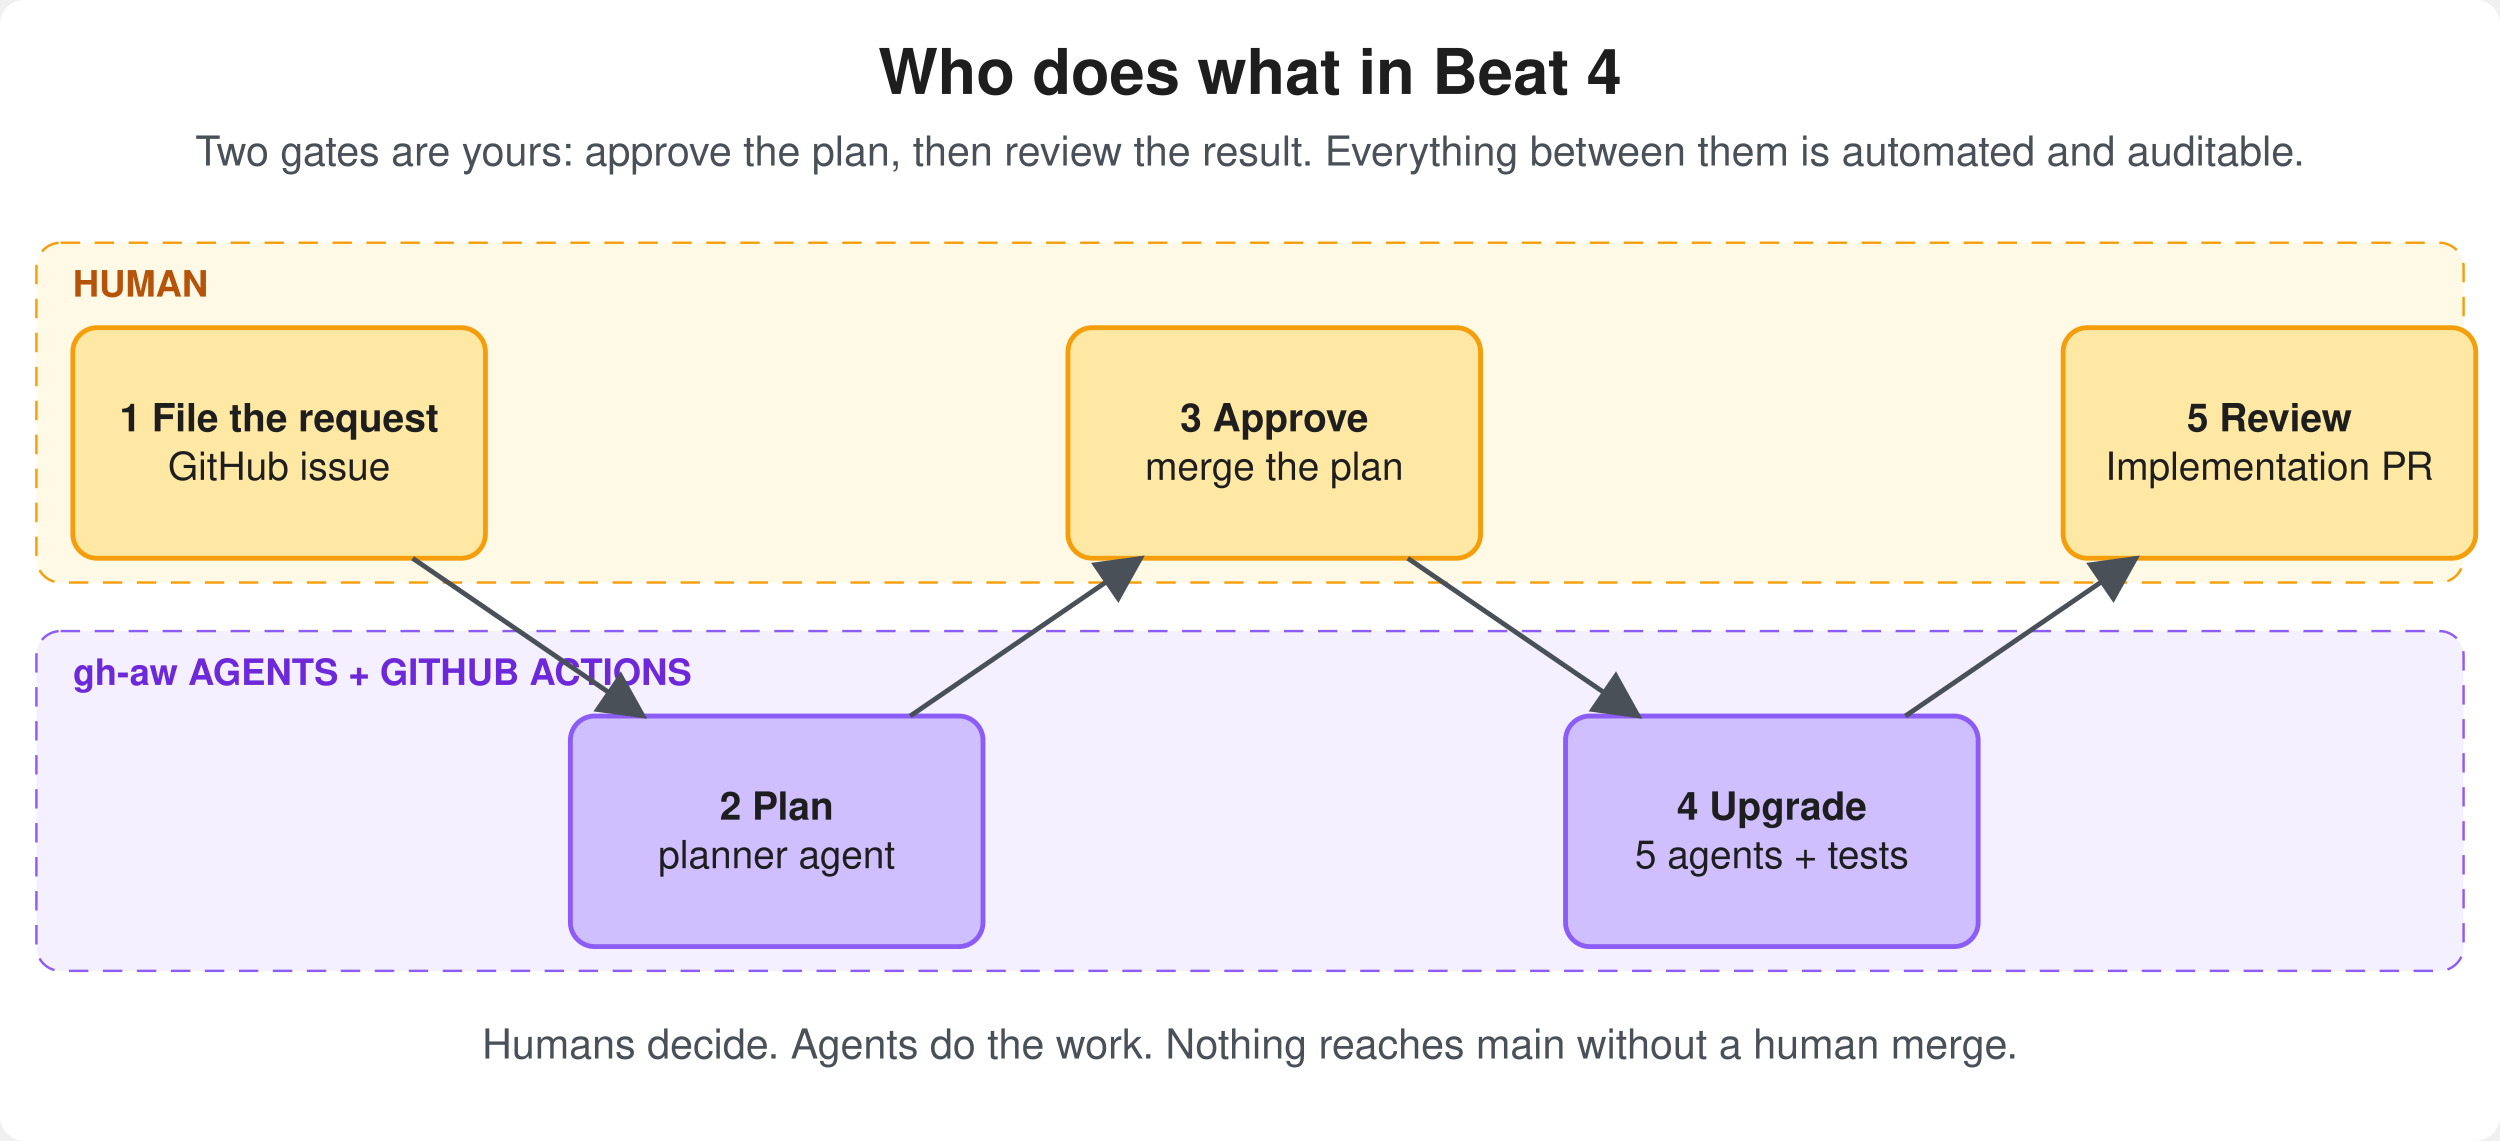
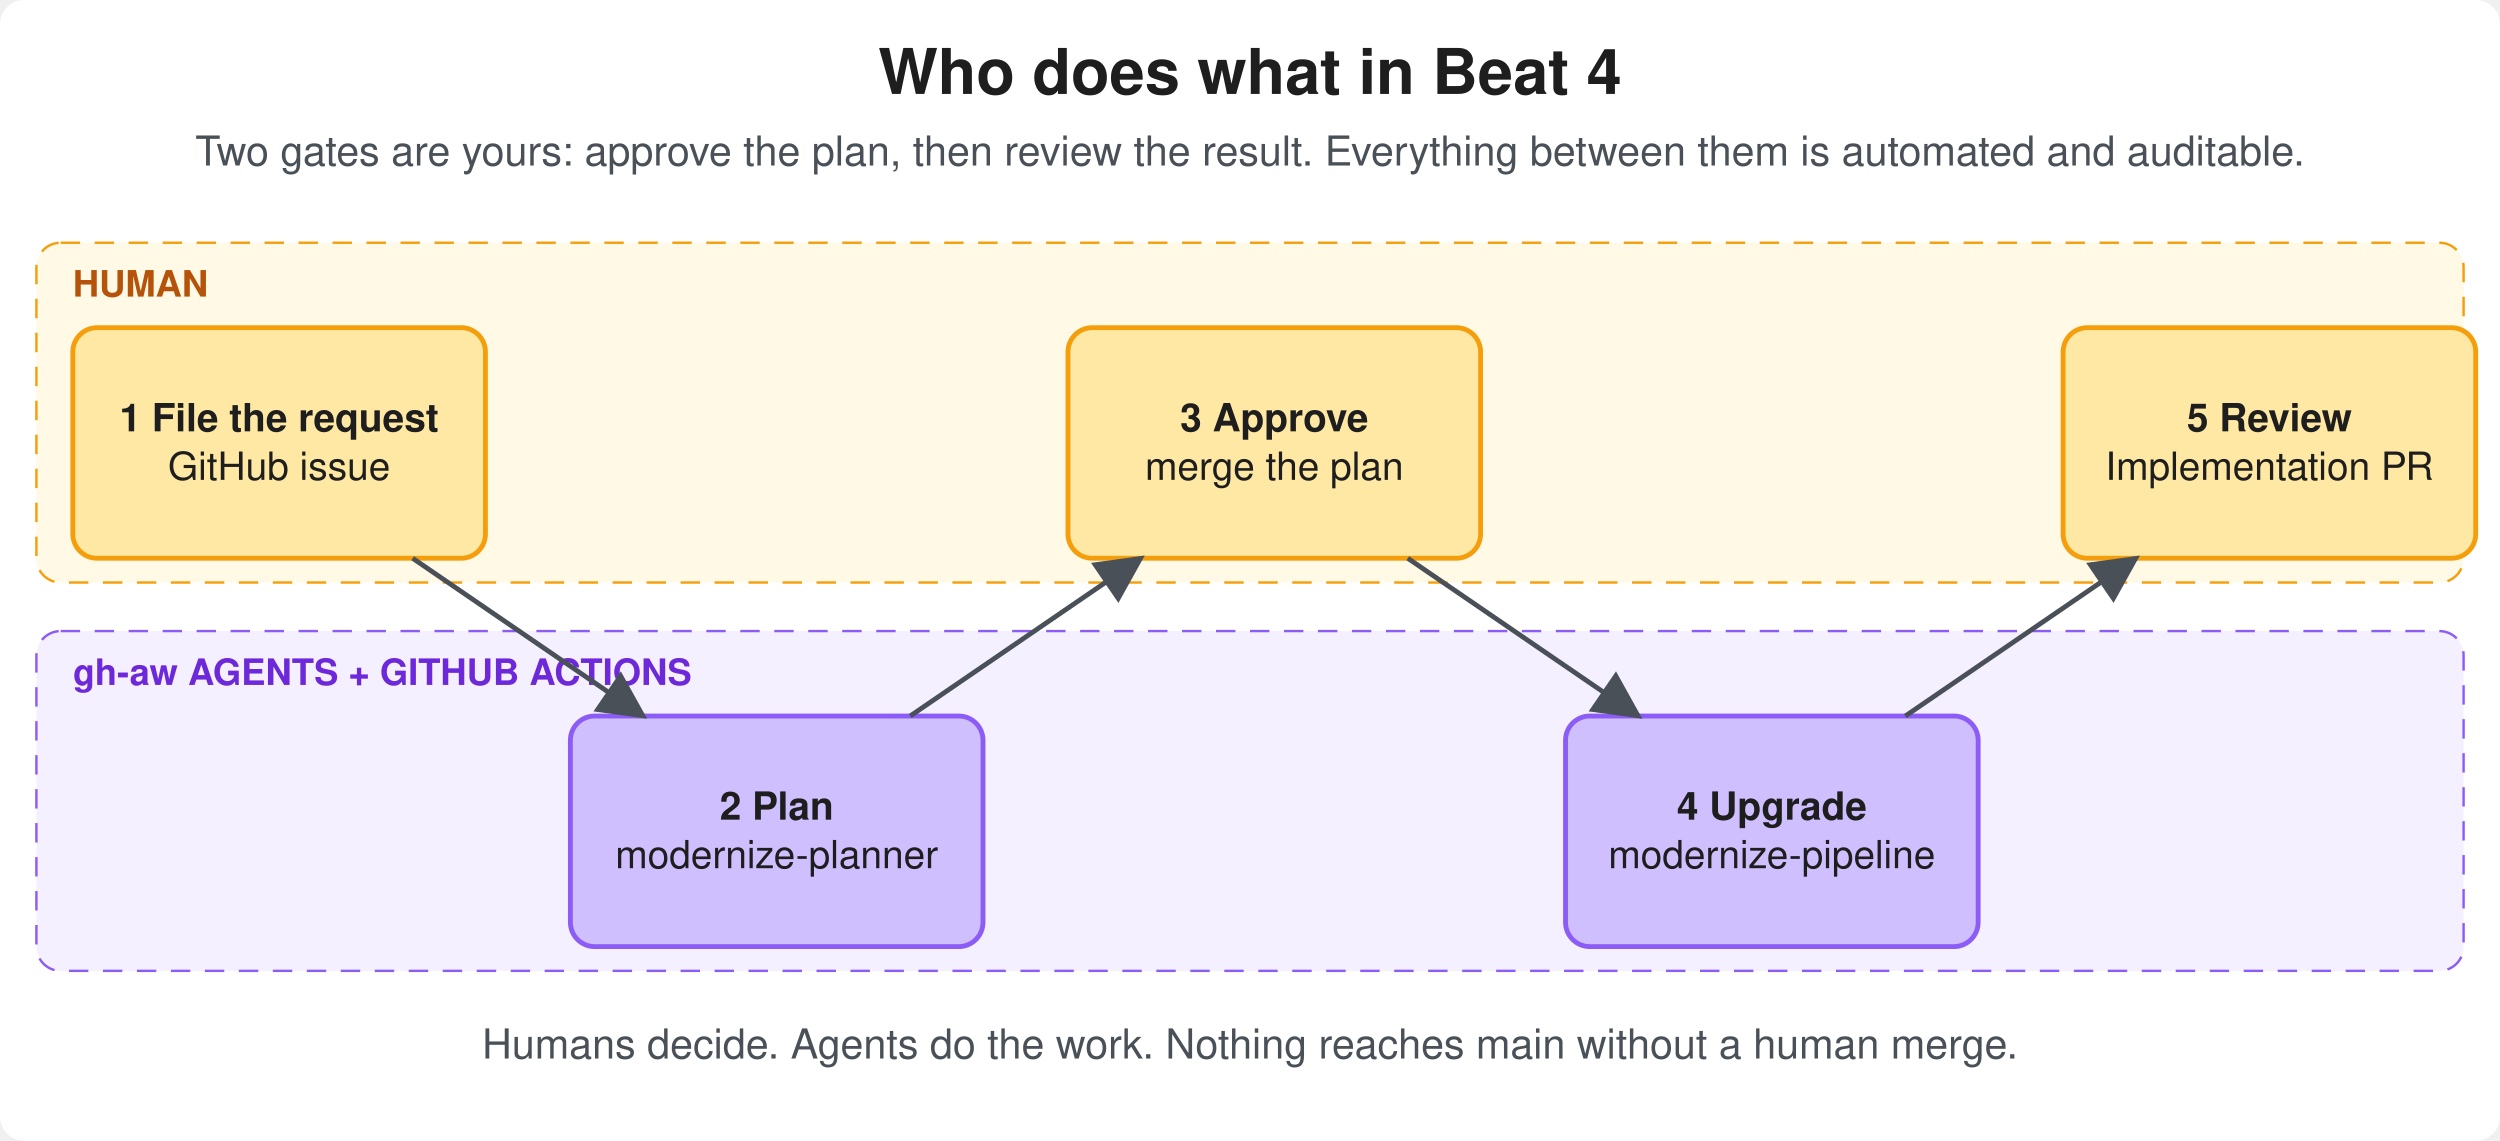
<svg xmlns="http://www.w3.org/2000/svg" viewBox="0 0 1030 470" width="1030" height="470">
  <defs>
    <marker id="ah" markerWidth="10" markerHeight="10" refX="9" refY="5" orient="auto-start-reverse">
      <path d="M0,0 L10,5 L0,10 z" fill="#495057" />
    </marker>
  </defs>
  <rect x="0" y="0" width="1030" height="470" rx="10" fill="#ffffff" stroke="#ffffff" stroke-width="0" />
  <text x="515.0" y="38.7" font-size="26" text-anchor="middle" fill="#1e1e1e" font-weight="700" font-family="Segoe UI, Helvetica, Arial, sans-serif">Who does what in Beat 4</text>
  <text x="515.0" y="68.2" font-size="17" text-anchor="middle" fill="#495057" font-family="Segoe UI, Helvetica, Arial, sans-serif">Two gates are yours: approve the plan, then review the result. Everything between them is automated and auditable.</text>
  <rect x="15" y="100" width="1000" height="140" rx="10" fill="#fff9e6" stroke="#f59e0b" stroke-width="1" stroke-dasharray="8 6" />
  <text x="30" y="122.2" font-size="15" text-anchor="start" fill="#b45309" font-weight="700" font-family="Segoe UI, Helvetica, Arial, sans-serif">HUMAN</text>
  <rect x="15" y="260" width="1000" height="140" rx="10" fill="#f4f0ff" stroke="#8b5cf6" stroke-width="1" stroke-dasharray="8 6" />
  <text x="30" y="282.2" font-size="15" text-anchor="start" fill="#6d28d9" font-weight="700" font-family="Segoe UI, Helvetica, Arial, sans-serif">gh-aw AGENTS + GITHUB ACTIONS</text>
  <rect x="30" y="135" width="170" height="95" rx="10" fill="#ffe8a3" stroke="#f59e0b" stroke-width="2" />
  <text x="115.0" y="177.7" font-size="16" text-anchor="middle" fill="#1e1e1e" font-weight="700" font-family="Segoe UI, Helvetica, Arial, sans-serif">1  File the request</text>
  <text x="115.0" y="197.7" font-size="16" text-anchor="middle" fill="#1e1e1e" font-family="Segoe UI, Helvetica, Arial, sans-serif">GitHub issue</text>
  <rect x="235" y="295" width="170" height="95" rx="10" fill="#d0bfff" stroke="#8b5cf6" stroke-width="2" />
  <text x="320.0" y="337.7" font-size="16" text-anchor="middle" fill="#1e1e1e" font-weight="700" font-family="Segoe UI, Helvetica, Arial, sans-serif">2  Plan</text>
-   <text x="320.0" y="357.7" font-size="16" text-anchor="middle" fill="#1e1e1e" font-family="Segoe UI, Helvetica, Arial, sans-serif">planner agent</text>
+   <text x="320.0" y="357.7" font-size="16" text-anchor="middle" fill="#1e1e1e" font-family="Segoe UI, Helvetica, Arial, sans-serif">modernize-planner</text>
  <rect x="440" y="135" width="170" height="95" rx="10" fill="#ffe8a3" stroke="#f59e0b" stroke-width="2" />
  <text x="525.0" y="177.7" font-size="16" text-anchor="middle" fill="#1e1e1e" font-weight="700" font-family="Segoe UI, Helvetica, Arial, sans-serif">3  Approve</text>
  <text x="525.0" y="197.7" font-size="16" text-anchor="middle" fill="#1e1e1e" font-family="Segoe UI, Helvetica, Arial, sans-serif">merge the plan</text>
  <rect x="645" y="295" width="170" height="95" rx="10" fill="#d0bfff" stroke="#8b5cf6" stroke-width="2" />
  <text x="730.0" y="337.7" font-size="16" text-anchor="middle" fill="#1e1e1e" font-weight="700" font-family="Segoe UI, Helvetica, Arial, sans-serif">4  Upgrade</text>
-   <text x="730.0" y="357.7" font-size="16" text-anchor="middle" fill="#1e1e1e" font-family="Segoe UI, Helvetica, Arial, sans-serif">5 agents + tests</text>
+   <text x="730.0" y="357.7" font-size="16" text-anchor="middle" fill="#1e1e1e" font-family="Segoe UI, Helvetica, Arial, sans-serif">modernize-pipeline</text>
  <rect x="850" y="135" width="170" height="95" rx="10" fill="#ffe8a3" stroke="#f59e0b" stroke-width="2" />
  <text x="935.0" y="177.7" font-size="16" text-anchor="middle" fill="#1e1e1e" font-weight="700" font-family="Segoe UI, Helvetica, Arial, sans-serif">5  Review</text>
  <text x="935.0" y="197.7" font-size="16" text-anchor="middle" fill="#1e1e1e" font-family="Segoe UI, Helvetica, Arial, sans-serif">Implementation PR</text>
  <line x1="170" y1="230" x2="265" y2="295" stroke="#495057" stroke-width="2" marker-end="url(#ah)" />
  <line x1="375" y1="295" x2="470" y2="230" stroke="#495057" stroke-width="2" marker-end="url(#ah)" />
  <line x1="580" y1="230" x2="675" y2="295" stroke="#495057" stroke-width="2" marker-end="url(#ah)" />
  <line x1="785" y1="295" x2="880" y2="230" stroke="#495057" stroke-width="2" marker-end="url(#ah)" />
  <text x="515" y="436.1" font-size="17" text-anchor="middle" fill="#495057" font-family="Segoe UI, Helvetica, Arial, sans-serif">Humans decide. Agents do the work. Nothing reaches main without a human merge.</text>
</svg>
